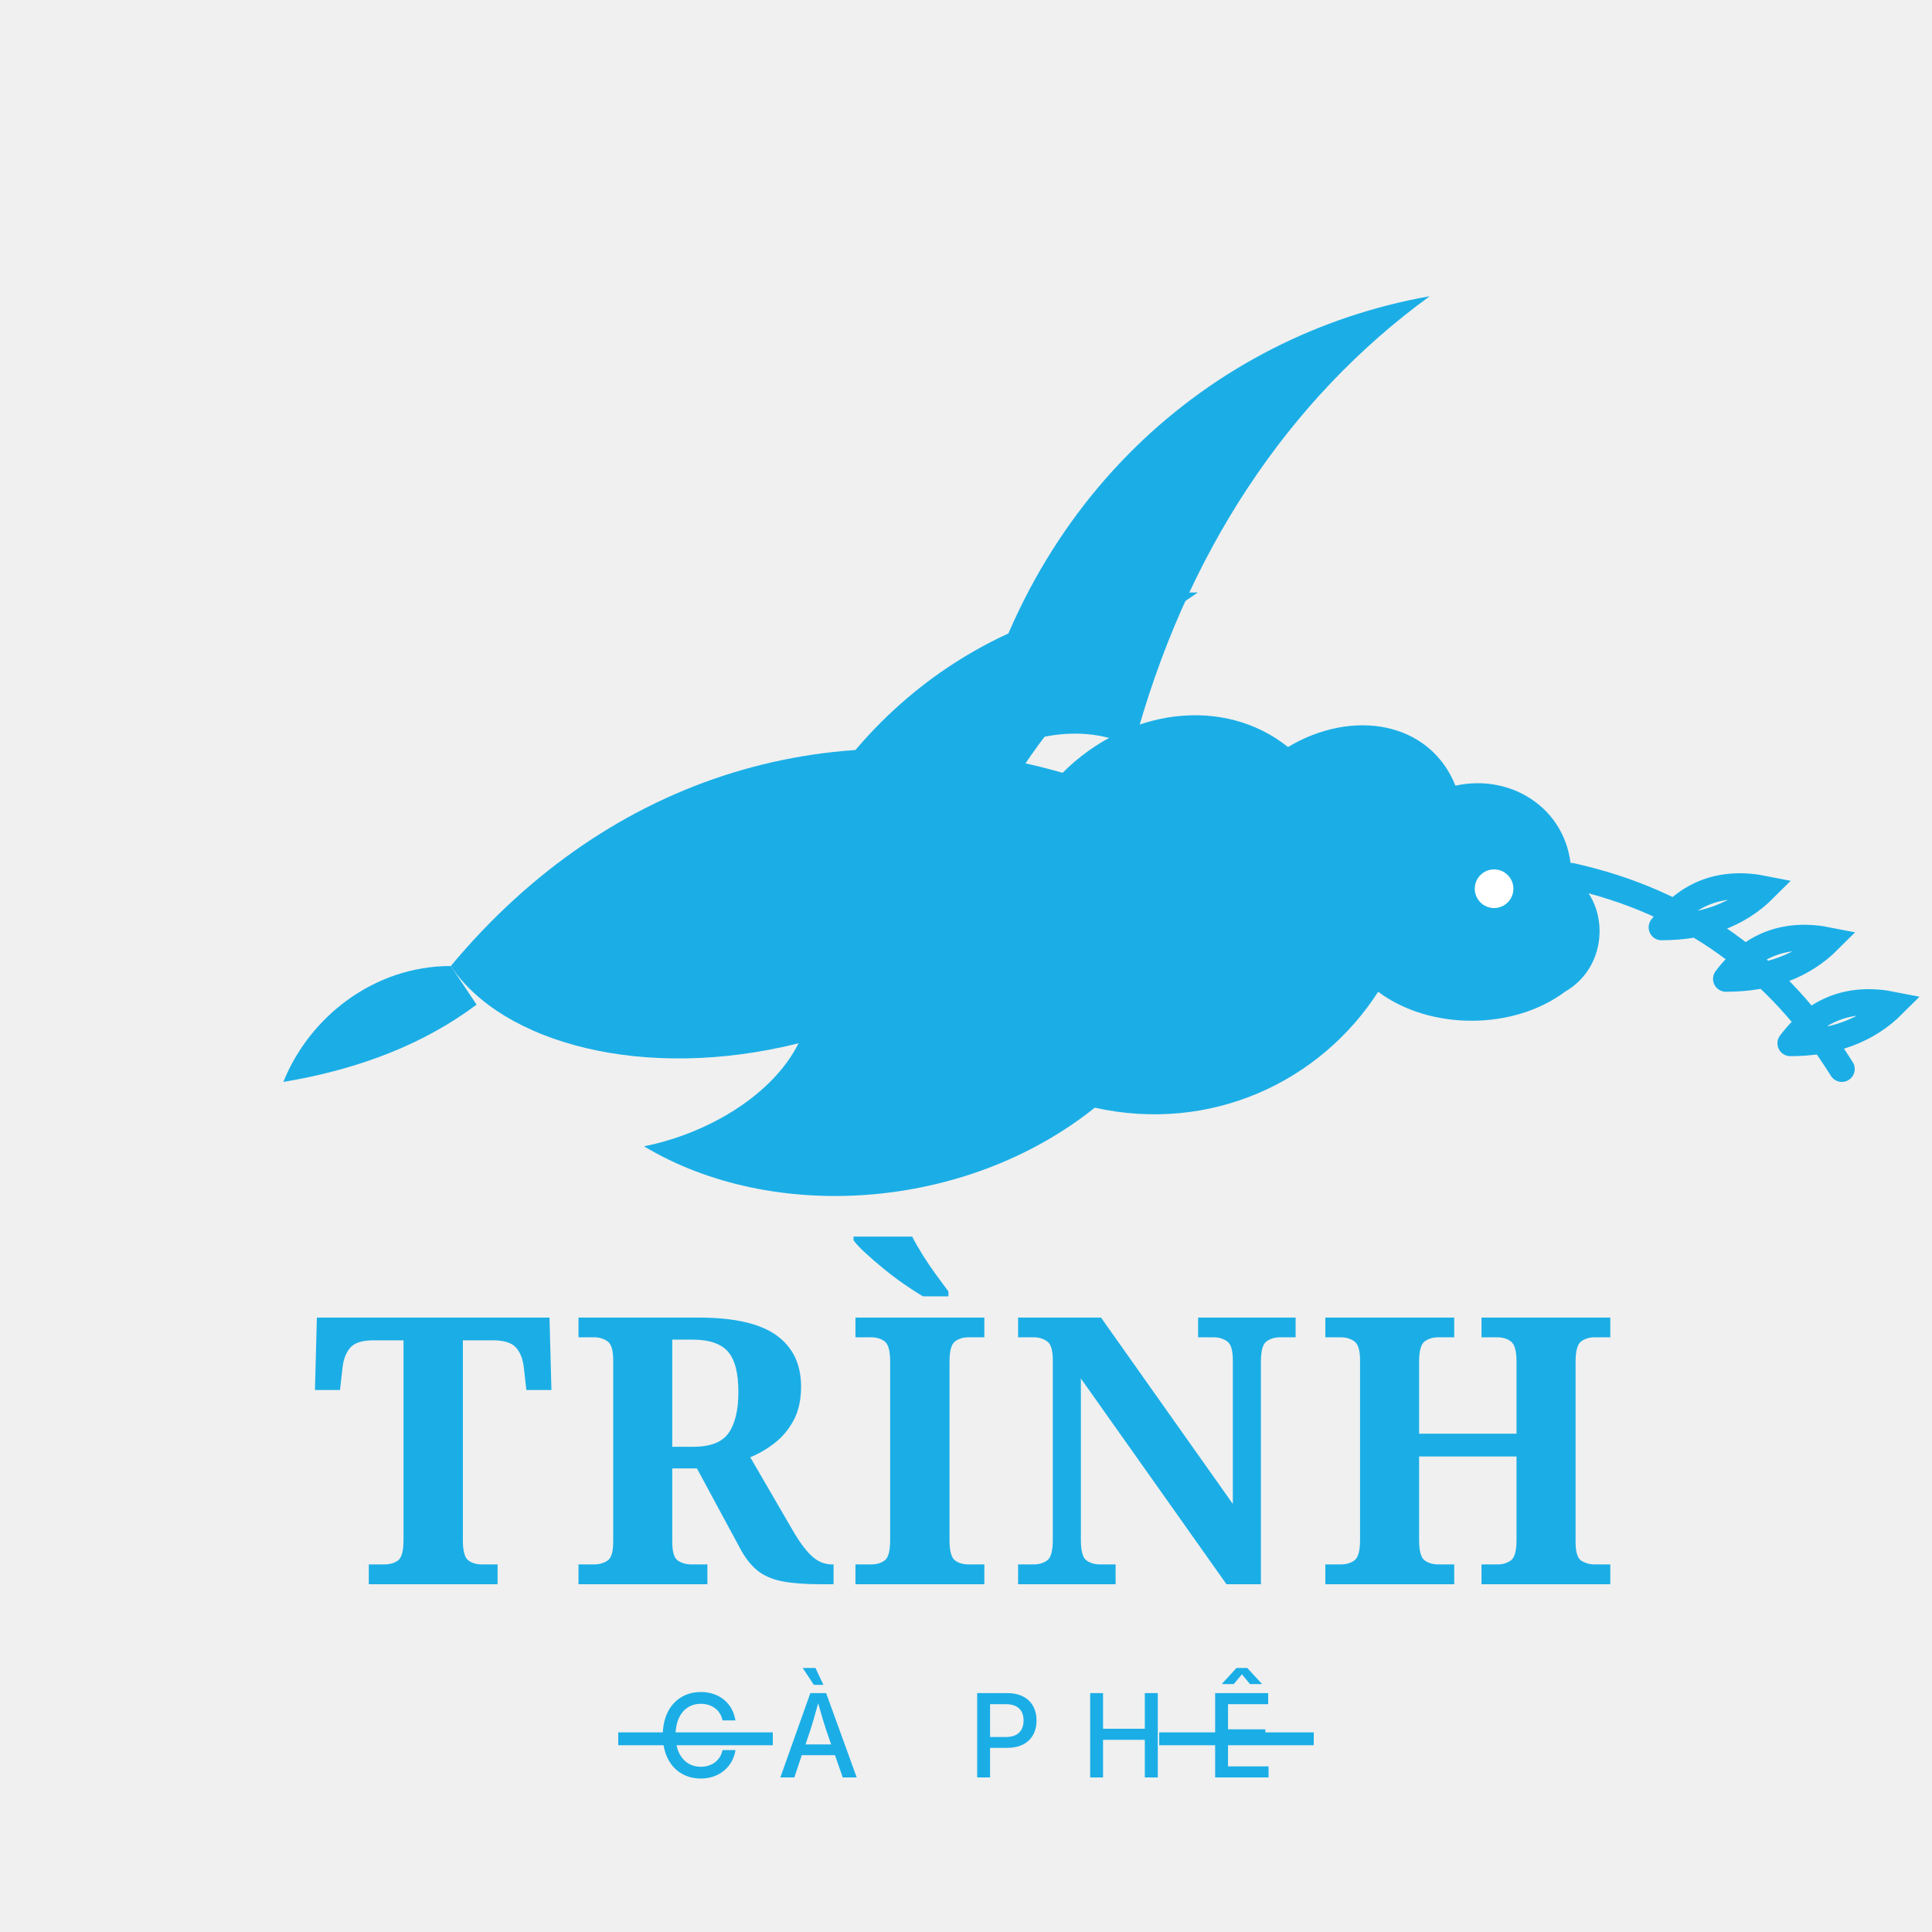
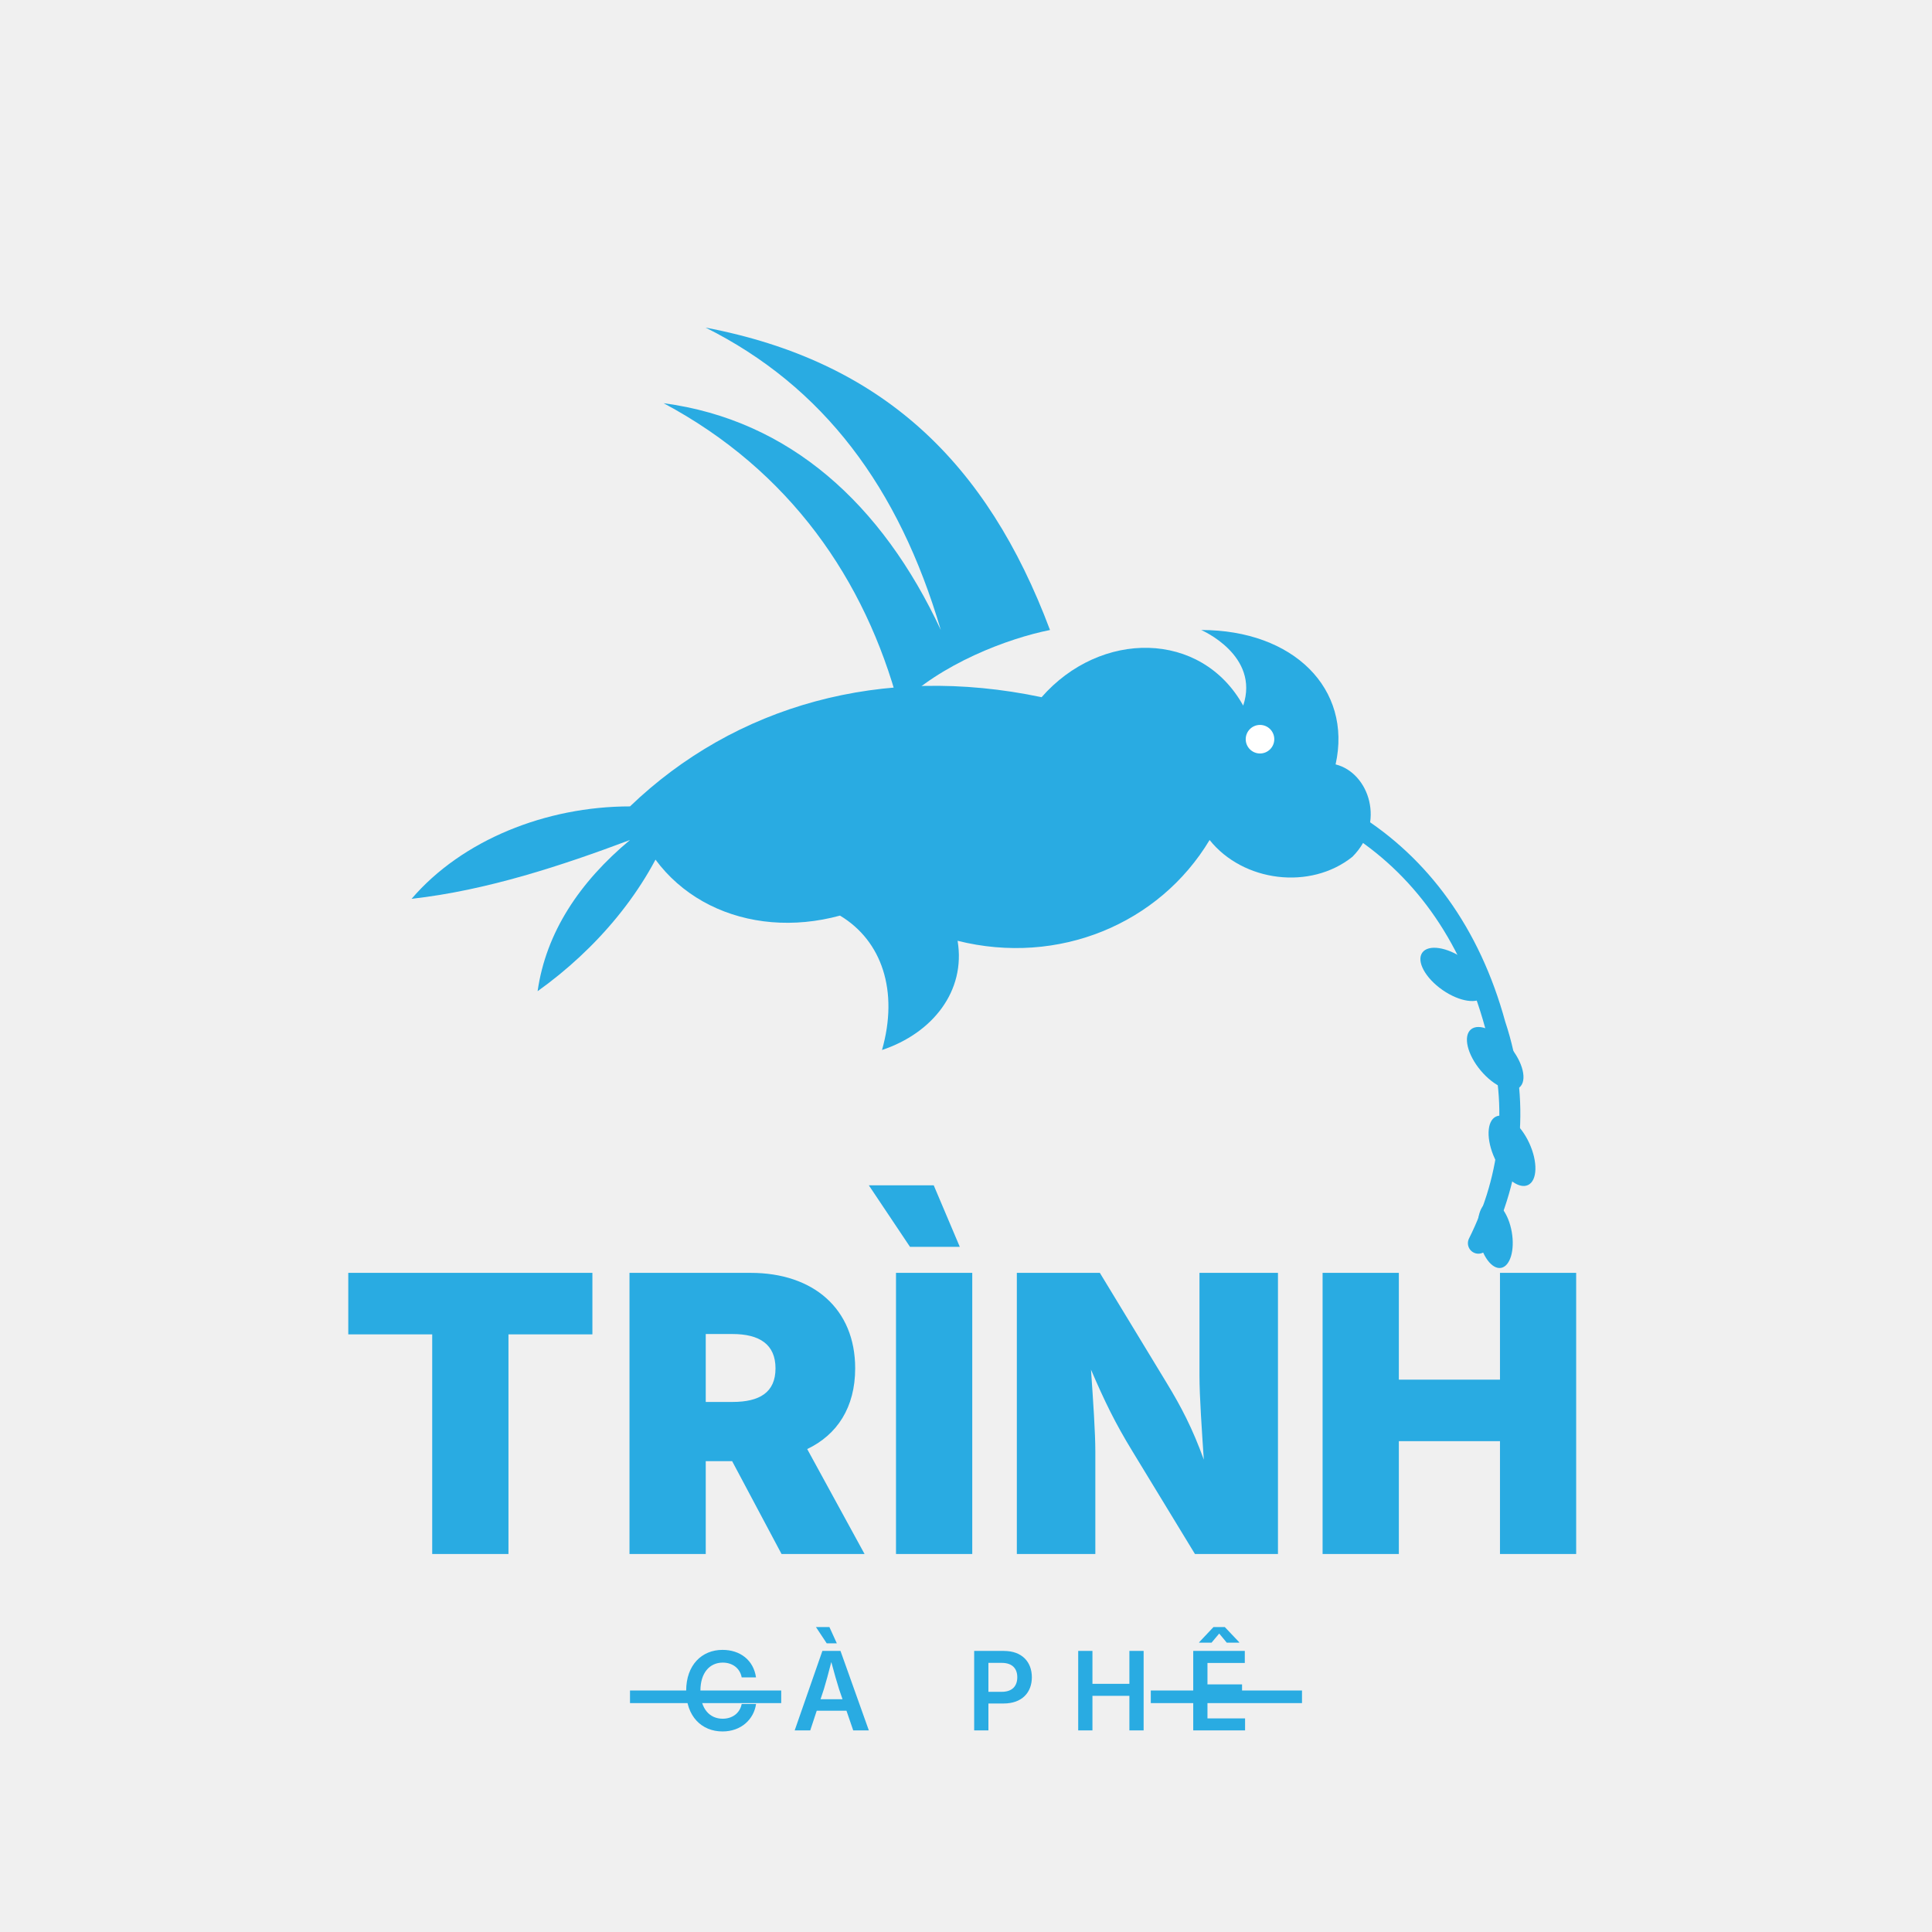
- <svg xmlns="http://www.w3.org/2000/svg" viewBox="0 0 300 300" role="img" aria-label="Trình Cà Phê">
-   <g fill="#1BAEE6">
-     <path d="M70 150 C 95 120, 130 110, 165 120 C 175 110, 190 108, 200 116              C 210 110, 222 112, 226 122 C 235 120, 244 126, 244 136              C 250 140, 250 150, 243 154 C 235 160, 222 160, 214 154              C 205 168, 188 176, 170 172 C 150 188, 120 190, 100 178              C 110 176, 120 170, 124 162 C 100 168, 78 162, 70 150 Z" />
-     <path d="M150 120 C 158 78, 188 52, 222 46 C 200 62, 184 86, 176 116              C 168 112, 158 114, 150 120 Z" />
-     <path d="M120 138 C 132 108, 158 92, 186 92 C 168 104, 154 122, 148 142              C 138 134, 128 134, 120 138 Z" />
-     <path d="M70 150 C 58 150, 48 158, 44 168 C 56 166, 66 162, 74 156 Z" />
-     <path d="M244 136 C 262 140, 276 150, 286 166              M258 144 q 6 -8 16 -6 q -6 6 -16 6              M268 152 q 6 -8 16 -6 q -6 6 -16 6              M278 162 q 6 -8 16 -6 q -6 6 -16 6" fill="none" stroke="#1BAEE6" stroke-width="4" stroke-linecap="round" />
-     <circle cx="232" cy="138" r="3" fill="#ffffff" />
+ <svg xmlns="http://www.w3.org/2000/svg" viewBox="0 0 460 460" role="img" aria-label="Trình Cà Phê">
+   <g fill="#29ABE2">
+     <path d="M250 150              C 235 110, 210 86, 168 78              C 196 92, 214 116, 224 150              C 210 120, 188 100, 158 96              C 188 112, 206 138, 214 168              C 224 158, 240 152, 250 150 Z" />
+     <path d="M150 192              C 175 168, 210 158, 248 166              C 262 150, 286 150, 296 168              C 300 156, 286 150, 286 150              C 308 150, 322 164, 318 182              C 326 184, 330 196, 322 204              C 312 212, 296 210, 288 200              C 276 220, 252 230, 228 224              C 230 236, 222 246, 210 250              C 214 236, 210 224, 200 218              C 178 224, 156 214, 150 192 Z" />
+     <path d="M150 192 C 130 192, 110 200, 98 214              C 116 212, 134 206, 150 200              C 138 210, 130 222, 128 236              C 142 226, 154 212, 160 196 Z" />
+     <circle cx="300" cy="176" r="3.4" fill="#ffffff" />
+     <path d="M322 196 C 338 206, 350 222, 356 244 C 362 262, 360 280, 352 296" fill="none" stroke="#29ABE2" stroke-width="5" stroke-linecap="round" />
+     <g fill="#29ABE2">
+       <ellipse cx="346" cy="232" rx="9" ry="4.5" transform="rotate(35 346 232)" />
+       <ellipse cx="356" cy="252" rx="9" ry="4.5" transform="rotate(50 356 252)" />
+       <ellipse cx="360" cy="274" rx="9" ry="4.5" transform="rotate(65 360 274)" />
+       <ellipse cx="356" cy="294" rx="8" ry="4" transform="rotate(80 356 294)" />
+     </g>
  </g>
-   <text x="150" y="246" text-anchor="middle" font-family="'Playfair Display', Georgia, serif" font-weight="800" font-size="58" letter-spacing="2" fill="#1BAEE6">TRÌNH</text>
-   <line x1="96" y1="270" x2="120" y2="270" stroke="#1BAEE6" stroke-width="2" />
-   <line x1="180" y1="270" x2="204" y2="270" stroke="#1BAEE6" stroke-width="2" />
-   <text x="150" y="276" text-anchor="middle" font-family="'Inter', Arial, sans-serif" font-weight="500" font-size="18" letter-spacing="6" fill="#1BAEE6">CÀ PHÊ</text>
+   <text x="230" y="370" text-anchor="middle" font-family="'Arial Black', 'Helvetica Neue', Inter, sans-serif" font-weight="900" font-size="92" letter-spacing="2" fill="#29ABE2">TRÌNH</text>
+   <line x1="150" y1="404" x2="186" y2="404" stroke="#29ABE2" stroke-width="3" />
+   <line x1="274" y1="404" x2="310" y2="404" stroke="#29ABE2" stroke-width="3" />
+   <text x="230" y="412" text-anchor="middle" font-family="'Helvetica Neue', Inter, Arial, sans-serif" font-weight="600" font-size="26" letter-spacing="8" fill="#29ABE2">CÀ PHÊ</text>
</svg>
